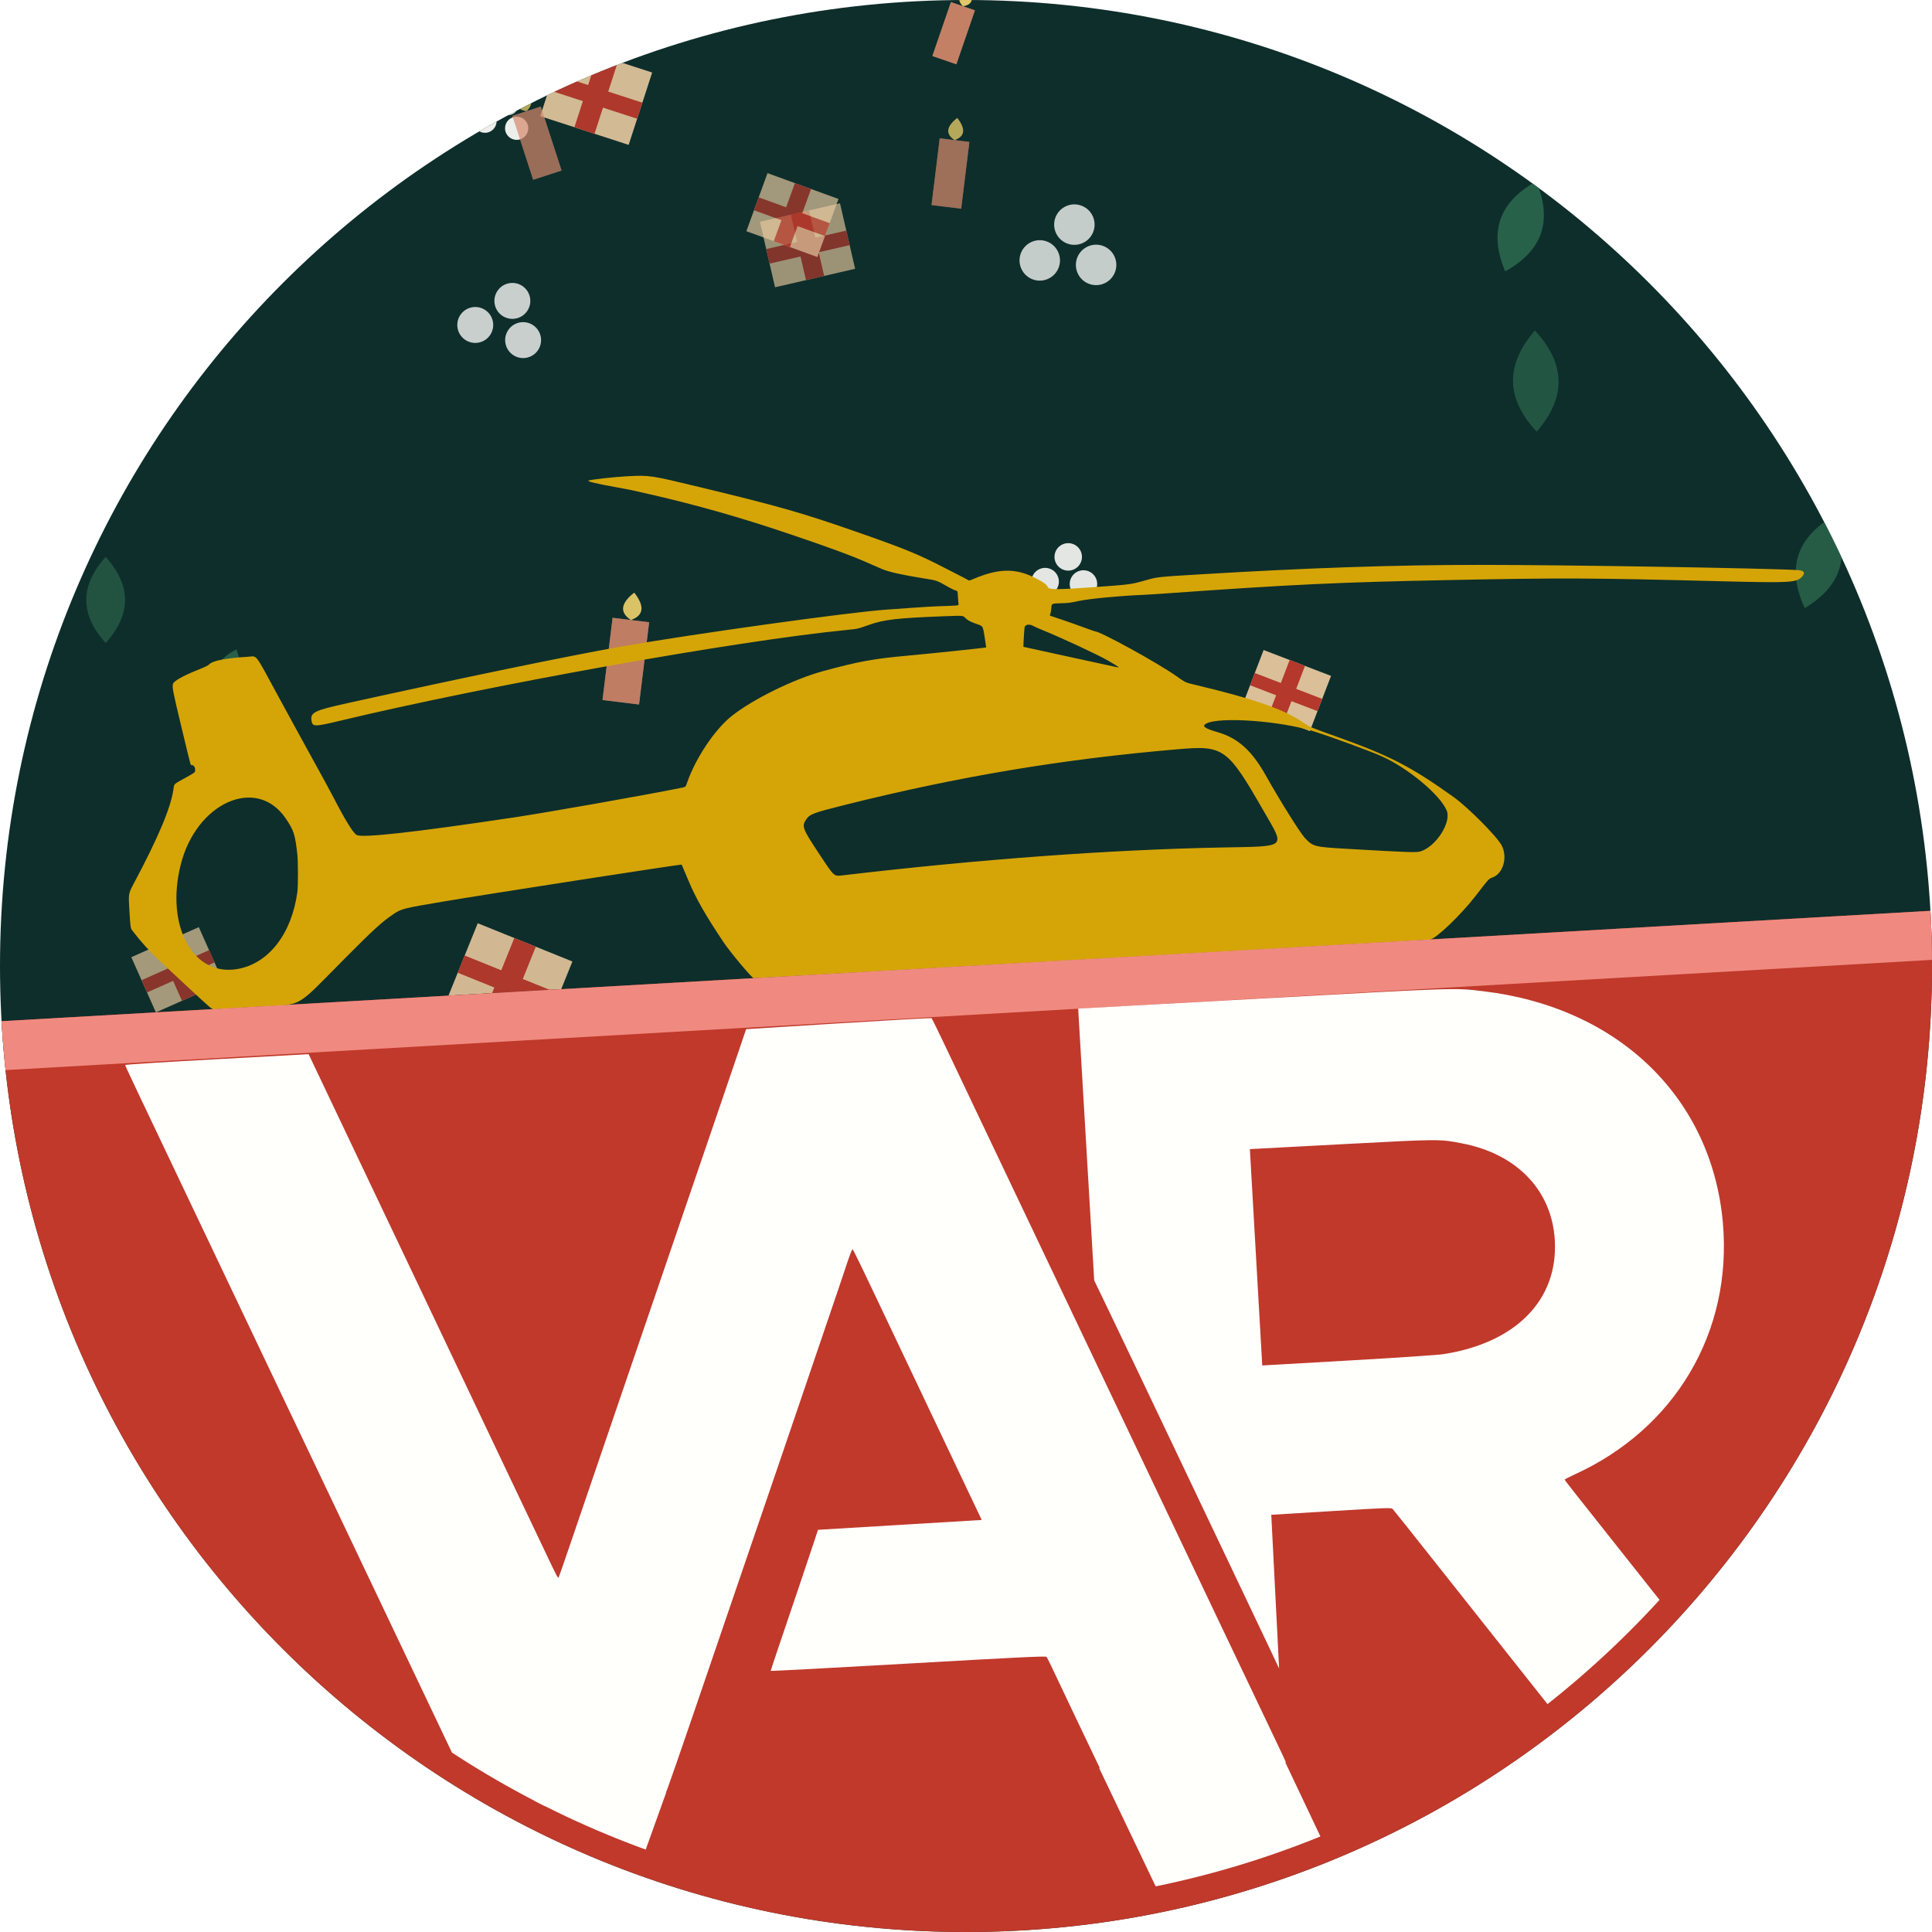
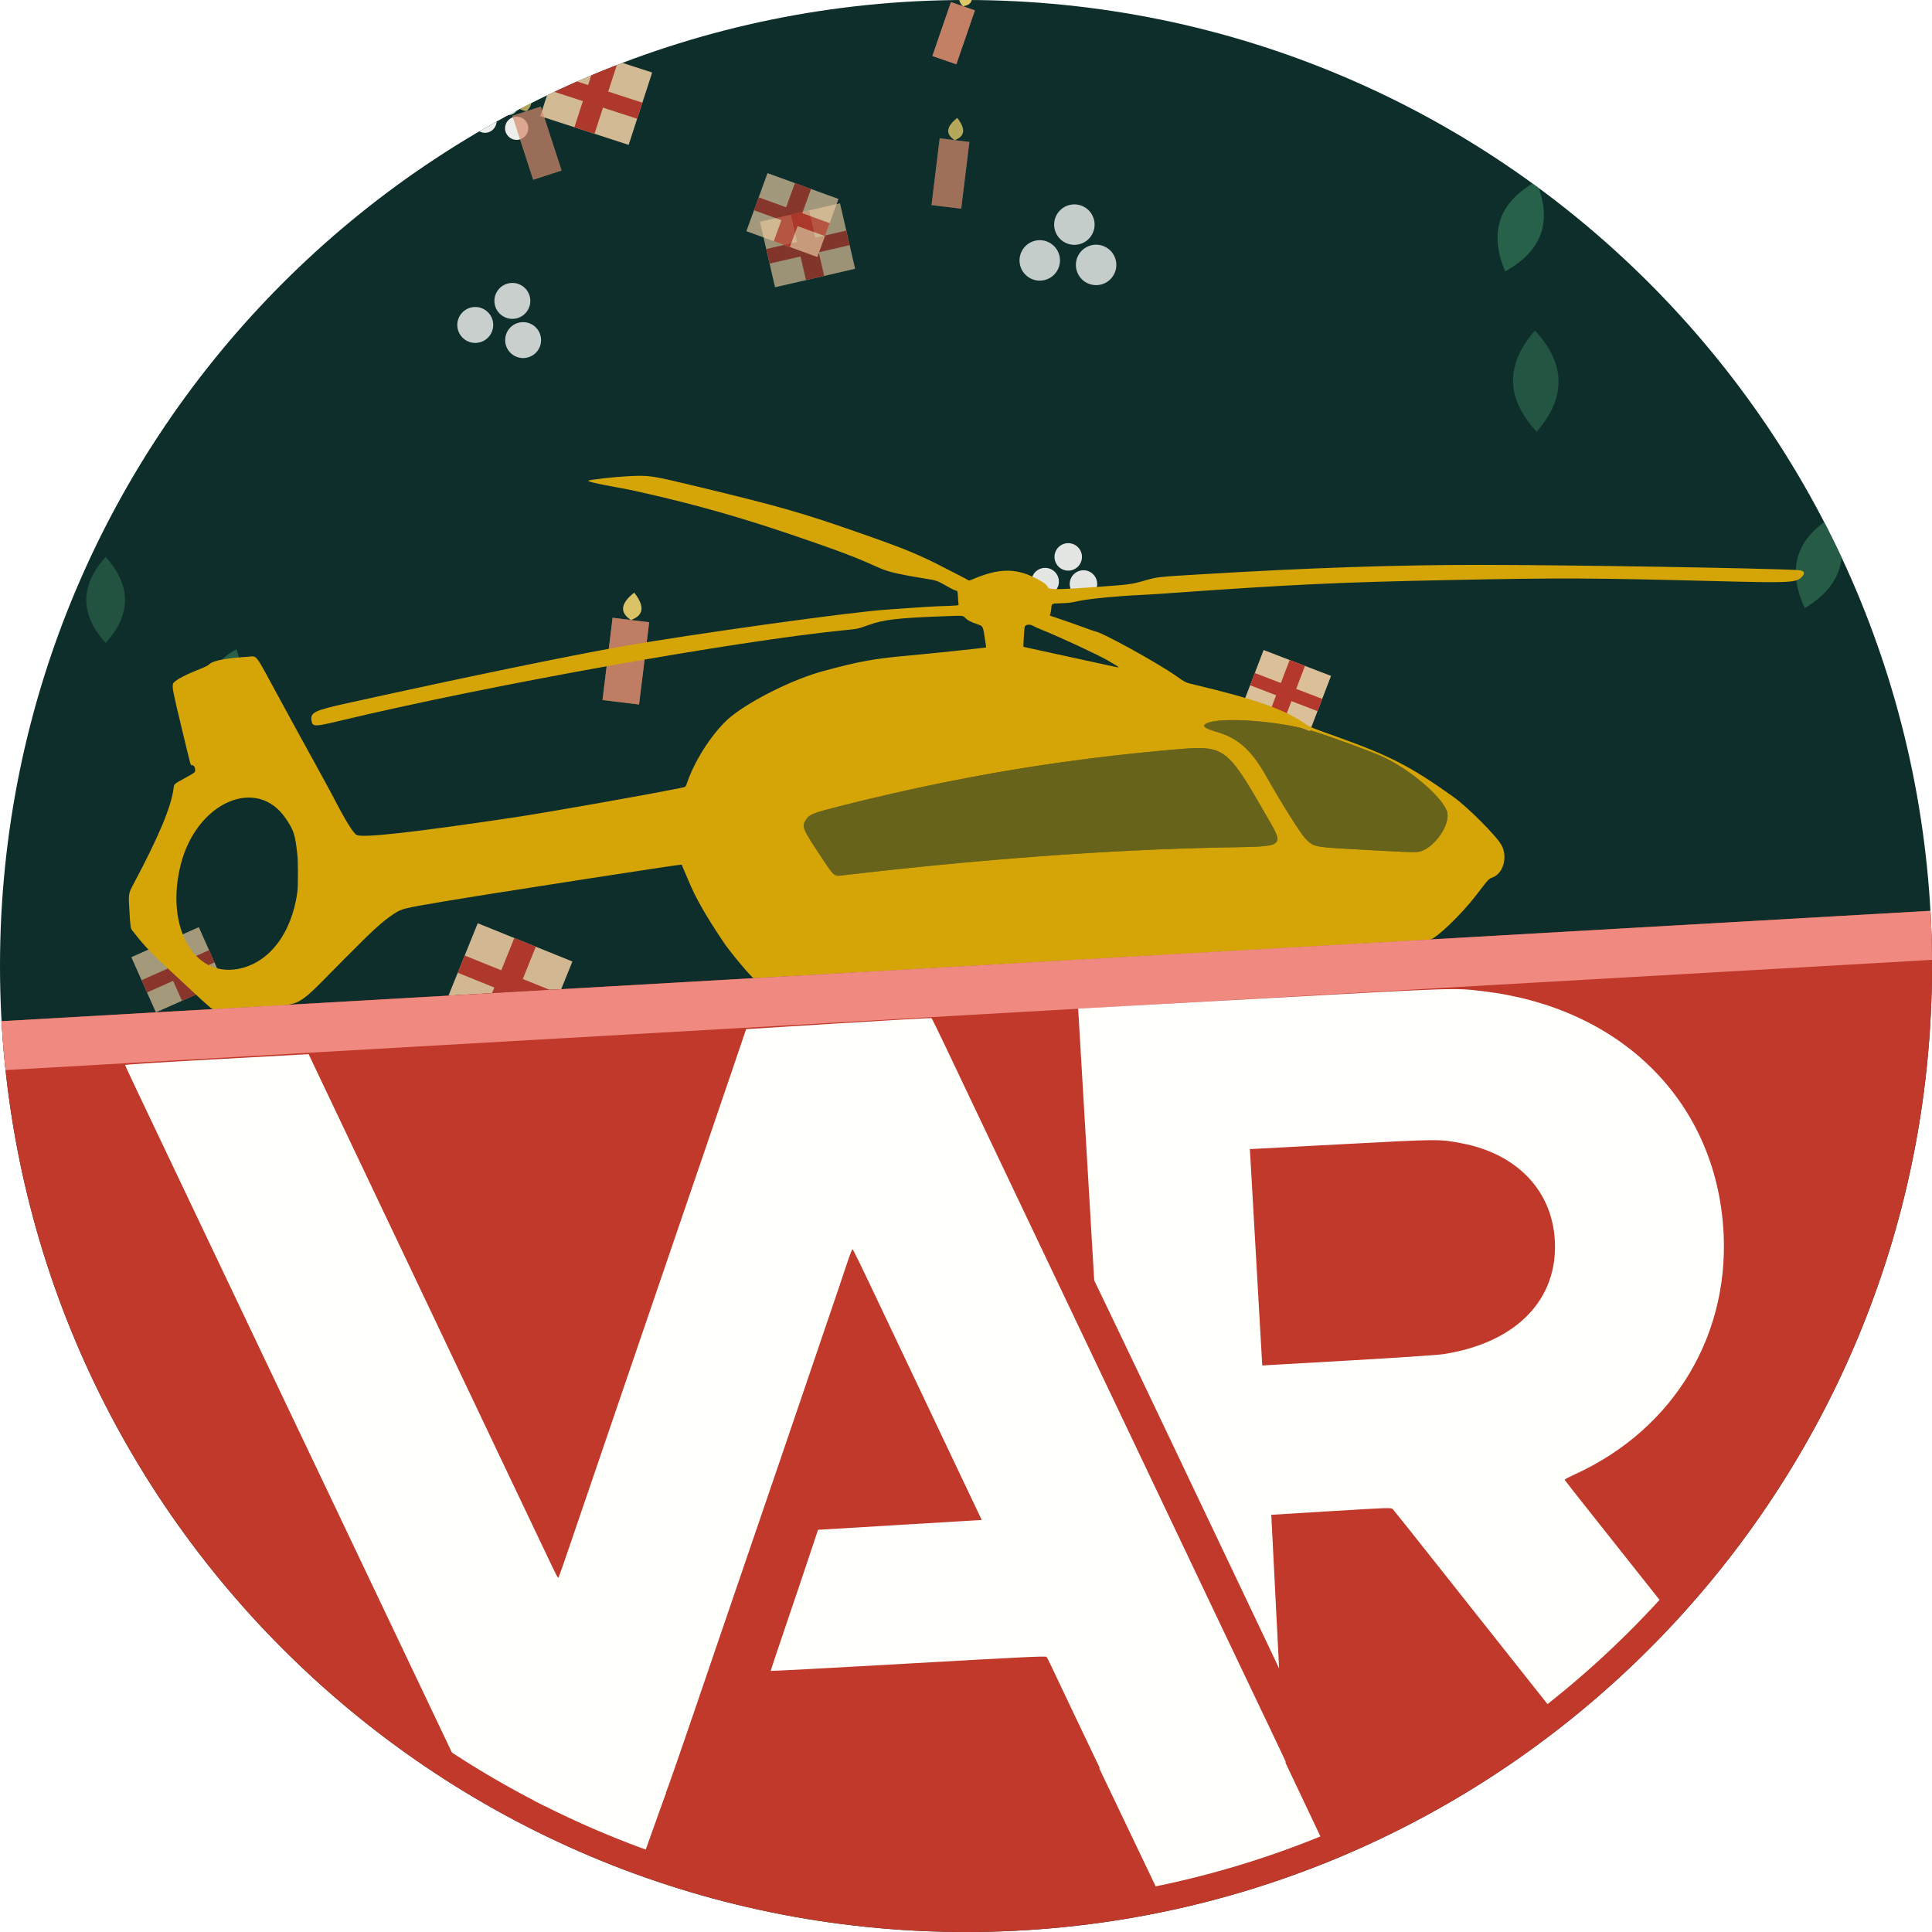
<svg xmlns="http://www.w3.org/2000/svg" viewBox="0 0 512 512" width="512" height="512">
  <defs>
    <clipPath id="e16">
      <circle cx="256" cy="256" r="256" />
    </clipPath>
  </defs>
  <g clip-path="url(#e16)">
    <circle cx="256" cy="256" r="256" fill="#0E2E2B" />
    <defs>
      <clipPath id="o17">
        <rect x="-512" y="-512" width="1536" height="768" transform="rotate(-3.275 256 256)" />
      </clipPath>
    </defs>
    <g clip-path="url(#o17)">
      <g transform="translate(110,11) scale(0.96) rotate(-17)" opacity="0.58">
        <path d="M0,-10 q9,10 0,20 q-9,-10 0,-20" fill="#2E6B4F" />
      </g>
      <g transform="translate(283,66) scale(1.34) rotate(-22)" opacity="0.76">
        <circle cx="-6" cy="0" r="4" fill="#FFFFFC" />
        <circle cx="3" cy="-4" r="4" fill="#FFFFFC" />
        <circle cx="4" cy="5" r="4" fill="#FFFFFC" />
      </g>
      <g transform="translate(133,31) scale(0.77) rotate(-14)" opacity="0.92">
        <circle cx="-6" cy="0" r="4" fill="#FFFFFC" />
        <circle cx="3" cy="-4" r="4" fill="#FFFFFC" />
        <circle cx="4" cy="5" r="4" fill="#FFFFFC" />
      </g>
      <g transform="translate(422,37) scale(0.90) rotate(6)" opacity="0.84">
        <circle cx="-6" cy="0" r="4" fill="#FFFFFC" />
        <circle cx="3" cy="-4" r="4" fill="#FFFFFC" />
        <circle cx="4" cy="5" r="4" fill="#FFFFFC" />
      </g>
      <g transform="translate(28,159) scale(1.14) rotate(0)" opacity="0.62">
        <path d="M0,-10 q9,10 0,20 q-9,-10 0,-20" fill="#2E6B4F" />
      </g>
      <g transform="translate(135,260) scale(1.23) rotate(22)" opacity="0.89">
        <rect x="-11" y="-9" width="22" height="18" fill="#E8C9A0" />
        <rect x="-2.5" y="-9" width="5" height="18" fill="#C0392B" />
        <rect x="-11" y="-1.5" width="22" height="4" fill="#C0392B" />
      </g>
      <g transform="translate(482,149) scale(1.27) rotate(17)" opacity="0.75">
        <path d="M0,-10 q9,10 0,20 q-9,-10 0,-20" fill="#2E6B4F" />
      </g>
      <g transform="translate(214,65) scale(0.99) rotate(-13)" opacity="0.65">
        <rect x="-11" y="-9" width="22" height="18" fill="#E8C9A0" />
        <rect x="-2.5" y="-9" width="5" height="18" fill="#C0392B" />
        <rect x="-11" y="-1.5" width="22" height="4" fill="#C0392B" />
      </g>
      <g transform="translate(25,117) scale(1.35) rotate(1)" opacity="0.81">
        <circle cx="-6" cy="0" r="4" fill="#FFFFFC" />
        <circle cx="3" cy="-4" r="4" fill="#FFFFFC" />
        <circle cx="4" cy="5" r="4" fill="#FFFFFC" />
      </g>
      <g transform="translate(60,179) scale(0.74) rotate(21)" opacity="0.80">
        <path d="M0,-10 q9,10 0,20 q-9,-10 0,-20" fill="#2E6B4F" />
      </g>
      <g transform="translate(133,85) scale(1.19) rotate(-9)" opacity="0.77">
        <circle cx="-6" cy="0" r="4" fill="#FFFFFC" />
        <circle cx="3" cy="-4" r="4" fill="#FFFFFC" />
        <circle cx="4" cy="5" r="4" fill="#FFFFFC" />
      </g>
      <g transform="translate(36,-2) scale(0.85) rotate(13)" opacity="0.80">
        <rect x="-4" y="-8" width="8" height="18" fill="#E8C9A0" />
        <rect x="-4" y="-8" width="8" height="18" fill="#C0392B" opacity=".45" />
        <path d="M0,-14 q4,4 0,6 q-4,-2 0,-6" fill="#F5D76E" />
      </g>
      <g transform="translate(47,257) scale(0.89) rotate(-24)" opacity="0.69">
        <rect x="-11" y="-9" width="22" height="18" fill="#E8C9A0" />
        <rect x="-2.5" y="-9" width="5" height="18" fill="#C0392B" />
        <rect x="-11" y="-1.5" width="22" height="4" fill="#C0392B" />
      </g>
      <g transform="translate(475,263) scale(1.18) rotate(23)" opacity="0.56">
        <circle cx="-6" cy="0" r="4" fill="#FFFFFC" />
        <circle cx="3" cy="-4" r="4" fill="#FFFFFC" />
        <circle cx="4" cy="5" r="4" fill="#FFFFFC" />
      </g>
      <g transform="translate(158,25) scale(1.12) rotate(18)" opacity="0.90">
        <rect x="-11" y="-9" width="22" height="18" fill="#E8C9A0" />
        <rect x="-2.5" y="-9" width="5" height="18" fill="#C0392B" />
        <rect x="-11" y="-1.5" width="22" height="4" fill="#C0392B" />
      </g>
      <g transform="translate(142,37) scale(0.99) rotate(-18)" opacity="0.70">
        <rect x="-4" y="-8" width="8" height="18" fill="#E8C9A0" />
        <rect x="-4" y="-8" width="8" height="18" fill="#C0392B" opacity=".45" />
        <path d="M0,-14 q4,4 0,6 q-4,-2 0,-6" fill="#F5D76E" />
      </g>
      <g transform="translate(163,-17) scale(0.73) rotate(-17)" opacity="0.86">
        <circle cx="-6" cy="0" r="4" fill="#FFFFFC" />
        <circle cx="3" cy="-4" r="4" fill="#FFFFFC" />
        <circle cx="4" cy="5" r="4" fill="#FFFFFC" />
      </g>
      <g transform="translate(530,149) scale(0.99) rotate(-15)" opacity="0.92">
        <rect x="-11" y="-9" width="22" height="18" fill="#E8C9A0" />
        <rect x="-2.5" y="-9" width="5" height="18" fill="#C0392B" />
        <rect x="-11" y="-1.5" width="22" height="4" fill="#C0392B" />
      </g>
      <g transform="translate(13,-4) scale(0.81) rotate(9)" opacity="0.61">
        <rect x="-11" y="-9" width="22" height="18" fill="#E8C9A0" />
        <rect x="-2.5" y="-9" width="5" height="18" fill="#C0392B" />
        <rect x="-11" y="-1.5" width="22" height="4" fill="#C0392B" />
      </g>
      <g transform="translate(282,152) scale(0.91) rotate(-23)" opacity="0.88">
        <circle cx="-6" cy="0" r="4" fill="#FFFFFC" />
        <circle cx="3" cy="-4" r="4" fill="#FFFFFC" />
        <circle cx="4" cy="5" r="4" fill="#FFFFFC" />
      </g>
      <g transform="translate(407,101) scale(1.34) rotate(-1)" opacity="0.65">
        <path d="M0,-10 q9,10 0,20 q-9,-10 0,-20" fill="#2E6B4F" />
      </g>
      <g transform="translate(252,45) scale(0.99) rotate(7)" opacity="0.72">
        <rect x="-4" y="-8" width="8" height="18" fill="#E8C9A0" />
        <rect x="-4" y="-8" width="8" height="18" fill="#C0392B" opacity=".45" />
        <path d="M0,-14 q4,4 0,6 q-4,-2 0,-6" fill="#F5D76E" />
      </g>
      <g transform="translate(255,-11) scale(0.87) rotate(-13)" opacity="0.63">
        <rect x="-4" y="-8" width="8" height="18" fill="#E8C9A0" />
        <rect x="-4" y="-8" width="8" height="18" fill="#C0392B" opacity=".45" />
        <path d="M0,-14 q4,4 0,6 q-4,-2 0,-6" fill="#F5D76E" />
      </g>
      <g transform="translate(210,57) scale(0.91) rotate(20)" opacity="0.68">
        <rect x="-11" y="-9" width="22" height="18" fill="#E8C9A0" />
        <rect x="-2.5" y="-9" width="5" height="18" fill="#C0392B" />
        <rect x="-11" y="-1.5" width="22" height="4" fill="#C0392B" />
      </g>
      <g transform="translate(527,99) scale(1.29) rotate(8)" opacity="0.87">
        <rect x="-11" y="-9" width="22" height="18" fill="#E8C9A0" />
        <rect x="-2.5" y="-9" width="5" height="18" fill="#C0392B" />
        <rect x="-11" y="-1.5" width="22" height="4" fill="#C0392B" />
      </g>
      <g transform="translate(253,8) scale(0.84) rotate(19)" opacity="0.91">
        <rect x="-4" y="-8" width="8" height="18" fill="#E8C9A0" />
        <rect x="-4" y="-8" width="8" height="18" fill="#C0392B" opacity=".45" />
        <path d="M0,-14 q4,4 0,6 q-4,-2 0,-6" fill="#F5D76E" />
      </g>
      <g transform="translate(166,174) scale(1.22) rotate(7)" opacity="0.88">
        <rect x="-4" y="-8" width="8" height="18" fill="#E8C9A0" />
        <rect x="-4" y="-8" width="8" height="18" fill="#C0392B" opacity=".45" />
        <path d="M0,-14 q4,4 0,6 q-4,-2 0,-6" fill="#F5D76E" />
      </g>
      <g transform="translate(341,183) scale(0.87) rotate(21)" opacity="0.93">
        <rect x="-11" y="-9" width="22" height="18" fill="#E8C9A0" />
        <rect x="-2.5" y="-9" width="5" height="18" fill="#C0392B" />
        <rect x="-11" y="-1.5" width="22" height="4" fill="#C0392B" />
      </g>
      <g transform="translate(454,63) scale(1.11) rotate(-15)" opacity="0.71">
        <rect x="-4" y="-8" width="8" height="18" fill="#E8C9A0" />
        <rect x="-4" y="-8" width="8" height="18" fill="#C0392B" opacity=".45" />
        <path d="M0,-14 q4,4 0,6 q-4,-2 0,-6" fill="#F5D76E" />
      </g>
      <g transform="translate(403,60) scale(1.26) rotate(19)" opacity="0.83">
        <path d="M0,-10 q9,10 0,20 q-9,-10 0,-20" fill="#2E6B4F" />
      </g>
    </g>
    <defs>
      <clipPath id="f18">
        <rect x="-512" y="256" width="1536" height="1024" transform="rotate(-3.275 256 256)" />
      </clipPath>
    </defs>
    <g clip-path="url(#f18)">
      <g transform="rotate(-3.275 256 256)">
        <g transform="translate(0,256)">
          <rect x="-512" y="0" width="1536" height="1024" fill="#C0392B" />
        </g>
      </g>
    </g>
    <g fill="#D5A507" transform="translate(34.00,126.11) scale(0.444)">
      <path d="M35.7 305.27C27.86 297.99 20 290.67 18.23 289.02C12.94 284.07 7.26 277.76 2.59 271.63C1.3 269.94 1.3 269.94 0.67 259.67C0.04 249.4 0.04 249.4 3.21 243.43C17.85 215.93 25.31 198.26 26.9 187.33C27.45 183.58 26.65 184.36 34.25 180.13C39.92 176.97 39.91 176.98 39.91 175.49C39.91 173.85 39.02 172.61 37.83 172.6C37.11 172.6 37.81 175.22 31.69 149.81C26.64 128.87 26.11 126.2 26.67 124.15C27.12 122.49 32.62 119.37 41.13 115.95C46.53 113.78 47.49 113.3 48.58 112.26C50.67 110.26 58.97 108.69 71.24 107.99C77.19 107.64 74.98 104.81 89.29 131.15C96.15 143.79 105.73 161.29 110.57 170.04C115.41 178.79 120.75 188.62 122.44 191.88C129.48 205.52 134.23 213.21 136.29 214.34C139.72 216.22 170.18 212.83 229.23 204.01C250.02 200.91 306.75 190.88 330.23 186.17C332.66 185.68 332.66 185.68 333.54 183.12C338.5 168.63 350.1 151.3 360.17 143.32C372.8 133.3 397.13 121.34 414.41 116.63C435.84 110.79 444.66 109.17 464.81 107.34C479.81 105.98 511.76 102.62 512.05 102.38C512.08 102.36 511.65 99.49 511.1 96.01C510.1 89.68 510.1 89.68 506.87 88.58C502.65 87.13 501 86.26 499.45 84.67C498.18 83.37 498.18 83.37 487.88 83.75C459.05 84.82 451.08 85.73 441.9 89.01C435.4 91.33 435.45 91.31 428.8 91.97C362.81 98.45 214.12 125.11 126.21 146.21C111.13 149.83 109.91 149.82 109.35 146.09C108.62 141.18 110.96 140.04 130.7 135.68C199.78 120.43 262.82 107.4 294.63 101.81C336.98 94.36 431.41 81.22 452.54 79.84C455.13 79.67 462.05 79.18 467.91 78.75C473.77 78.33 480.74 77.91 483.41 77.82C496.02 77.41 495.76 77.44 495.55 76.49C495.44 76.03 495.28 74.08 495.18 72.17C495.01 68.69 495.01 68.69 493.75 68.38C493.06 68.2 491.24 67.34 489.71 66.47C482.4 62.32 482.87 62.48 475.05 61.23C461.69 59.09 454.17 57.41 449.82 55.59C448.42 55 444.91 53.47 442.02 52.19C431.61 47.57 418.28 42.66 392.8 34.08C364.87 24.67 339.59 17.5 311.76 11.09C299.95 8.37 299.99 8.38 290.21 6.6C279.38 4.63 274.04 3.36 274.55 2.87C275.14 2.3 289.73 0.65 297.88 0.23C311.16 -0.46 311.55 -0.4 341.15 6.74C389.7 18.46 402.15 22.04 437.97 34.58C462.99 43.33 472.02 47.05 486.52 54.55C489.7 56.2 494.13 58.47 496.36 59.59C498.58 60.72 500.74 61.86 501.14 62.13C501.87 62.62 501.89 62.62 504.82 61.38C519.4 55.23 529.43 55.03 540.79 60.69C546.35 63.46 548.17 64.78 548.98 66.6C549.58 67.97 555.31 67.94 575.92 66.45C598.39 64.83 598.39 64.83 607.34 62.29C614.29 60.32 614.14 60.33 639.56 58.79C703.41 54.93 756.26 53.13 806.36 53.13C858.12 53.13 977.54 55.09 996.82 56.26C1000.43 56.48 1001.17 58.14 998.71 60.49C995.29 63.76 991.43 63.94 948.73 62.85C873.08 60.91 856.08 60.83 788.97 62.17C722.22 63.5 694.67 64.8 620.01 70.11C613.86 70.55 607 70.98 604.77 71.07C591.89 71.59 573.5 73.35 567.47 74.64C561.97 75.82 561.32 75.9 556.36 76.04C551.11 76.19 551.11 76.19 550.94 78.75C550.84 80.16 550.57 81.77 550.34 82.33C550.01 83.11 549.99 83.38 550.24 83.47C550.42 83.53 553.42 84.55 556.9 85.72C560.39 86.9 566.25 88.96 569.93 90.32C573.61 91.67 576.74 92.77 576.89 92.77C580.14 92.77 614.7 111.79 625.81 119.69C630.93 123.34 630.93 123.34 636.87 124.75C672.02 133.12 689.95 139.38 701.29 147.24C705.18 149.93 705.18 149.93 720.24 155.31C752.95 166.98 765.35 173.35 790.99 191.66C799.5 197.73 816.67 214.97 819.64 220.42C823.42 227.36 820.75 237.21 814.42 239.63C811.9 240.59 812.26 240.2 804.25 250.61C795.46 262.02 780.6 276.24 776.87 276.82C775.66 277 373.53 299.94 373.25 299.84C371.87 299.33 359.32 284.34 355.46 278.59C344.66 262.51 338.75 252.16 334.39 241.69C332.21 236.45 330.36 232.1 330.28 232.02C329.97 231.71 213.68 249.73 187.97 254.08C164.08 258.12 163.13 258.35 158.5 261.43C151.54 266.06 146.73 270.44 129.11 288.18C98.73 318.77 105.03 315.29 77.25 316.85C63.91 317.61 52.31 318.29 51.48 318.37C49.96 318.52 49.96 318.52 35.7 305.27ZM65.16 294.35C83.73 291.12 97.51 273.39 100.91 248.38C101.38 244.97 101.37 230.17 100.9 226C99.56 213.99 98.8 211.61 94.02 204.55C76.64 178.83 40.43 194.92 31.18 232.47C22.2 268.91 38.7 298.96 65.16 294.35ZM426.51 238.42C508.82 228.76 585.47 223.14 652.64 221.81C692.24 221.03 690.56 222.48 677.71 200.11C656.08 162.43 653.86 160.82 626.75 163.14C557.73 169.02 495.94 179.34 427.86 196.36C408.78 201.13 406.7 201.91 404.56 205.13C401.84 209.25 402.31 210.47 412.79 226.27C421.54 239.45 421.09 239.05 426.51 238.42ZM771.34 224.12C780.47 221.3 789.76 206.88 786.96 199.86C783.31 190.7 764.16 174.62 748.38 167.48C741.64 164.43 718.63 155.97 707.64 152.51C687.74 146.23 651.12 143.59 643.34 147.88C640.63 149.37 642.43 150.74 649.96 152.91C662.3 156.47 670.56 163.87 679.03 178.98C687.23 193.6 699.29 212.89 702.16 215.99C707.1 221.32 707.66 221.47 727.59 222.62C764.71 224.76 768.81 224.9 771.34 224.12ZM591.15 114.24C591.15 114.08 588 112.11 584.82 110.28C578.3 106.55 556.35 96.34 545.07 91.8C543.08 91 540.82 89.97 540.03 89.52C537.82 88.26 535.19 88.74 534.96 90.44C534.72 92.22 534.14 101.92 534.27 102.04C534.33 102.09 541.55 103.67 550.3 105.55C559.05 107.43 571.61 110.17 578.21 111.63C589.8 114.19 591.15 114.47 591.15 114.24Z" fill-rule="evenodd" />
+       <path d="M426.51 238.42C508.82 228.76 585.47 223.14 652.64 221.81C692.24 221.03 690.56 222.48 677.71 200.11C656.08 162.43 653.86 160.82 626.75 163.14C557.73 169.02 495.94 179.34 427.86 196.36C408.78 201.13 406.7 201.91 404.56 205.13C401.84 209.25 402.31 210.47 412.79 226.27C421.54 239.45 421.09 239.05 426.51 238.42ZM771.34 224.12C780.47 221.3 789.76 206.88 786.96 199.86C783.31 190.7 764.16 174.62 748.38 167.48C741.64 164.43 718.63 155.97 707.64 152.51C687.74 146.23 651.12 143.59 643.34 147.88C640.63 149.37 642.43 150.74 649.96 152.91C662.3 156.47 670.56 163.87 679.03 178.98C687.23 193.6 699.29 212.89 702.16 215.99C707.1 221.32 707.66 221.47 727.59 222.62C764.71 224.76 768.81 224.9 771.34 224.12Z" opacity="0.45" />
    </g>
    <g transform="translate(256,256) rotate(-3.275)">
      <rect x="-614.4" y="0" width="1228.8" height="13" fill="#F08A80" />
    </g>
    <g transform="rotate(-3.275 256 256)">
      <defs>
        <clipPath id="wc19">
          <circle cx="256" cy="256" r="249.00" />
        </clipPath>
      </defs>
      <g clip-path="url(#wc19)">
        <g fill="#FFFFFC" transform="translate(32.03,269.00) scale(0.42394)">
          <path d="M195.1 478.09C193.93 477.63 193.3 476.14 173.69 427.85C169.31 417.07 161.96 399.04 157.36 387.77C144.85 357.16 130.53 321.99 124.7 307.6C121.86 300.58 116.25 286.82 112.24 277.02C99.77 246.52 89.4 221.12 84.01 207.84C76.29 188.85 63.1 156.48 36.82 92.04C5.35 14.87 0 1.67 0 1.08C0 0.81 25.85 0.66 57.45 0.74L114.9 0.89L119.73 12.77C122.38 19.3 128.74 34.93 133.87 47.51C145.14 75.16 159.52 110.48 170.14 136.58C174.45 147.19 182.06 165.9 187.05 178.15C196.26 200.76 206.8 226.67 220.74 260.99C224.99 271.44 230.49 284.93 232.96 290.97C235.43 297.02 240.44 309.31 244.09 318.29C251.9 337.51 251.75 337.2 252.42 336.01C252.69 335.53 256.69 325.8 261.33 314.39C269.84 293.41 277.55 274.47 295.12 231.29C300.44 218.23 308.05 199.52 312.04 189.73C318.74 173.26 325.93 155.59 346.48 105.11C350.8 94.49 358.42 75.79 363.41 63.54C368.4 51.29 376.16 32.19 380.66 21.08L388.83 0.89L446.64 0.59C478.44 0.43 504.66 0.45 504.91 0.64C505.16 0.82 508.67 9.11 512.7 19.04C516.73 28.98 524.11 47.13 529.11 59.38C541.84 90.6 555.55 124.24 565.9 149.64C570.75 161.56 578.1 179.6 582.23 189.73C586.36 199.85 593.99 218.56 599.17 231.29C604.36 244.03 612.91 265.01 618.18 277.91C633.59 315.68 644.01 341.24 650.83 358.08C654.35 366.73 659.95 380.49 663.29 388.66C666.63 396.82 673.22 412.99 677.95 424.58C682.68 436.18 689.46 452.8 693.03 461.52C696.6 470.24 699.52 477.52 699.52 477.7C699.52 477.88 673.66 478.03 642.04 478.03L584.56 478.03L581.68 471.05C577.2 460.19 560.23 418.53 557.18 410.93C555.68 407.17 554.19 403.76 553.87 403.36C553.42 402.77 535.39 402.61 467.27 402.61C419.95 402.61 381.24 402.46 381.24 402.26C381.24 402.07 384.56 393.72 388.61 383.71C396.8 363.5 408.21 335.11 412.82 323.49L415.81 315.92L467.08 315.77L518.34 315.62L513.87 304.63C511.41 298.59 505.44 283.89 500.59 271.97C495.75 260.05 487.88 240.68 483.1 228.92C478.32 217.16 470.83 198.72 466.45 187.95C450.59 148.87 447.82 142.25 447.34 142.09C447.07 142 445.2 146.13 443.18 151.28C441.16 156.42 434.67 172.52 428.75 187.05C422.83 201.59 414.81 221.36 410.93 231C407.04 240.63 399.56 259.07 394.3 271.97C376.24 316.27 366.82 339.41 358.64 359.56C345.14 392.83 338.8 408.42 330.37 429.04C311.03 476.38 310.36 477.95 309.1 478.28C307.23 478.79 196.4 478.6 195.1 478.09ZM881.95 474.91C879.81 472 876.03 466.65 856.48 438.84C852.23 432.79 840.49 416.09 830.38 401.72C820.26 387.35 807.21 368.78 801.36 360.45C784.84 336.91 776.14 324.62 775.21 323.48C774.4 322.5 772.01 322.45 736.79 322.59L699.23 322.74L698.93 370.83L698.63 418.92L690.21 398.15C685.57 386.72 677.74 367.49 672.81 355.4C667.87 343.32 660.52 325.28 656.47 315.32C652.42 305.36 644.8 286.65 639.54 273.75C634.28 260.85 625.94 240.41 621.01 228.33C616.08 216.24 608.68 198.2 604.57 188.24L597.09 170.13L596.94 85.03L596.79 -0.07L711.55 0.16C835.48 0.41 832.04 0.32 850.36 3.58C934.1 18.49 989.12 78.21 991.5 156.77C993.56 225.09 954.38 283.51 889.7 308.51C886.35 309.81 883.62 311.05 883.61 311.28C883.61 311.67 888.25 318.33 910.61 350.06C915.44 356.92 922.68 367.21 926.69 372.92C930.71 378.64 938.14 389.19 943.21 396.38C948.28 403.56 955.61 413.98 959.5 419.54C963.39 425.09 972.96 438.72 980.78 449.82C999.57 476.5 1000 477.12 1000 477.61C1000 477.84 973.95 478.03 942.12 478.03C884.24 478.03 884.24 478.03 881.95 474.91ZM812.44 228.62C858.16 224.16 885.99 198.77 885.99 161.52C885.99 130.34 865.44 106.28 831.53 97.74C817.42 94.19 818.24 94.23 756.09 93.98L698.93 93.75L698.93 161.48L698.93 229.22L752.61 229.22C784.27 229.22 808.81 228.97 812.44 228.62Z" fill-rule="evenodd" />
          <path d="M192.83 474.62 L311.60 474.62 L252.04 614.97 L252.04 614.97 ZM582.75 474.62 L697.88 474.62 L780.63 678.62 L666.26 678.62 ZM887.32 474.62 L997.18 474.62 L1138.70 678.62 L1067.96 678.62 Z" />
        </g>
      </g>
    </g>
  </g>
</svg>
